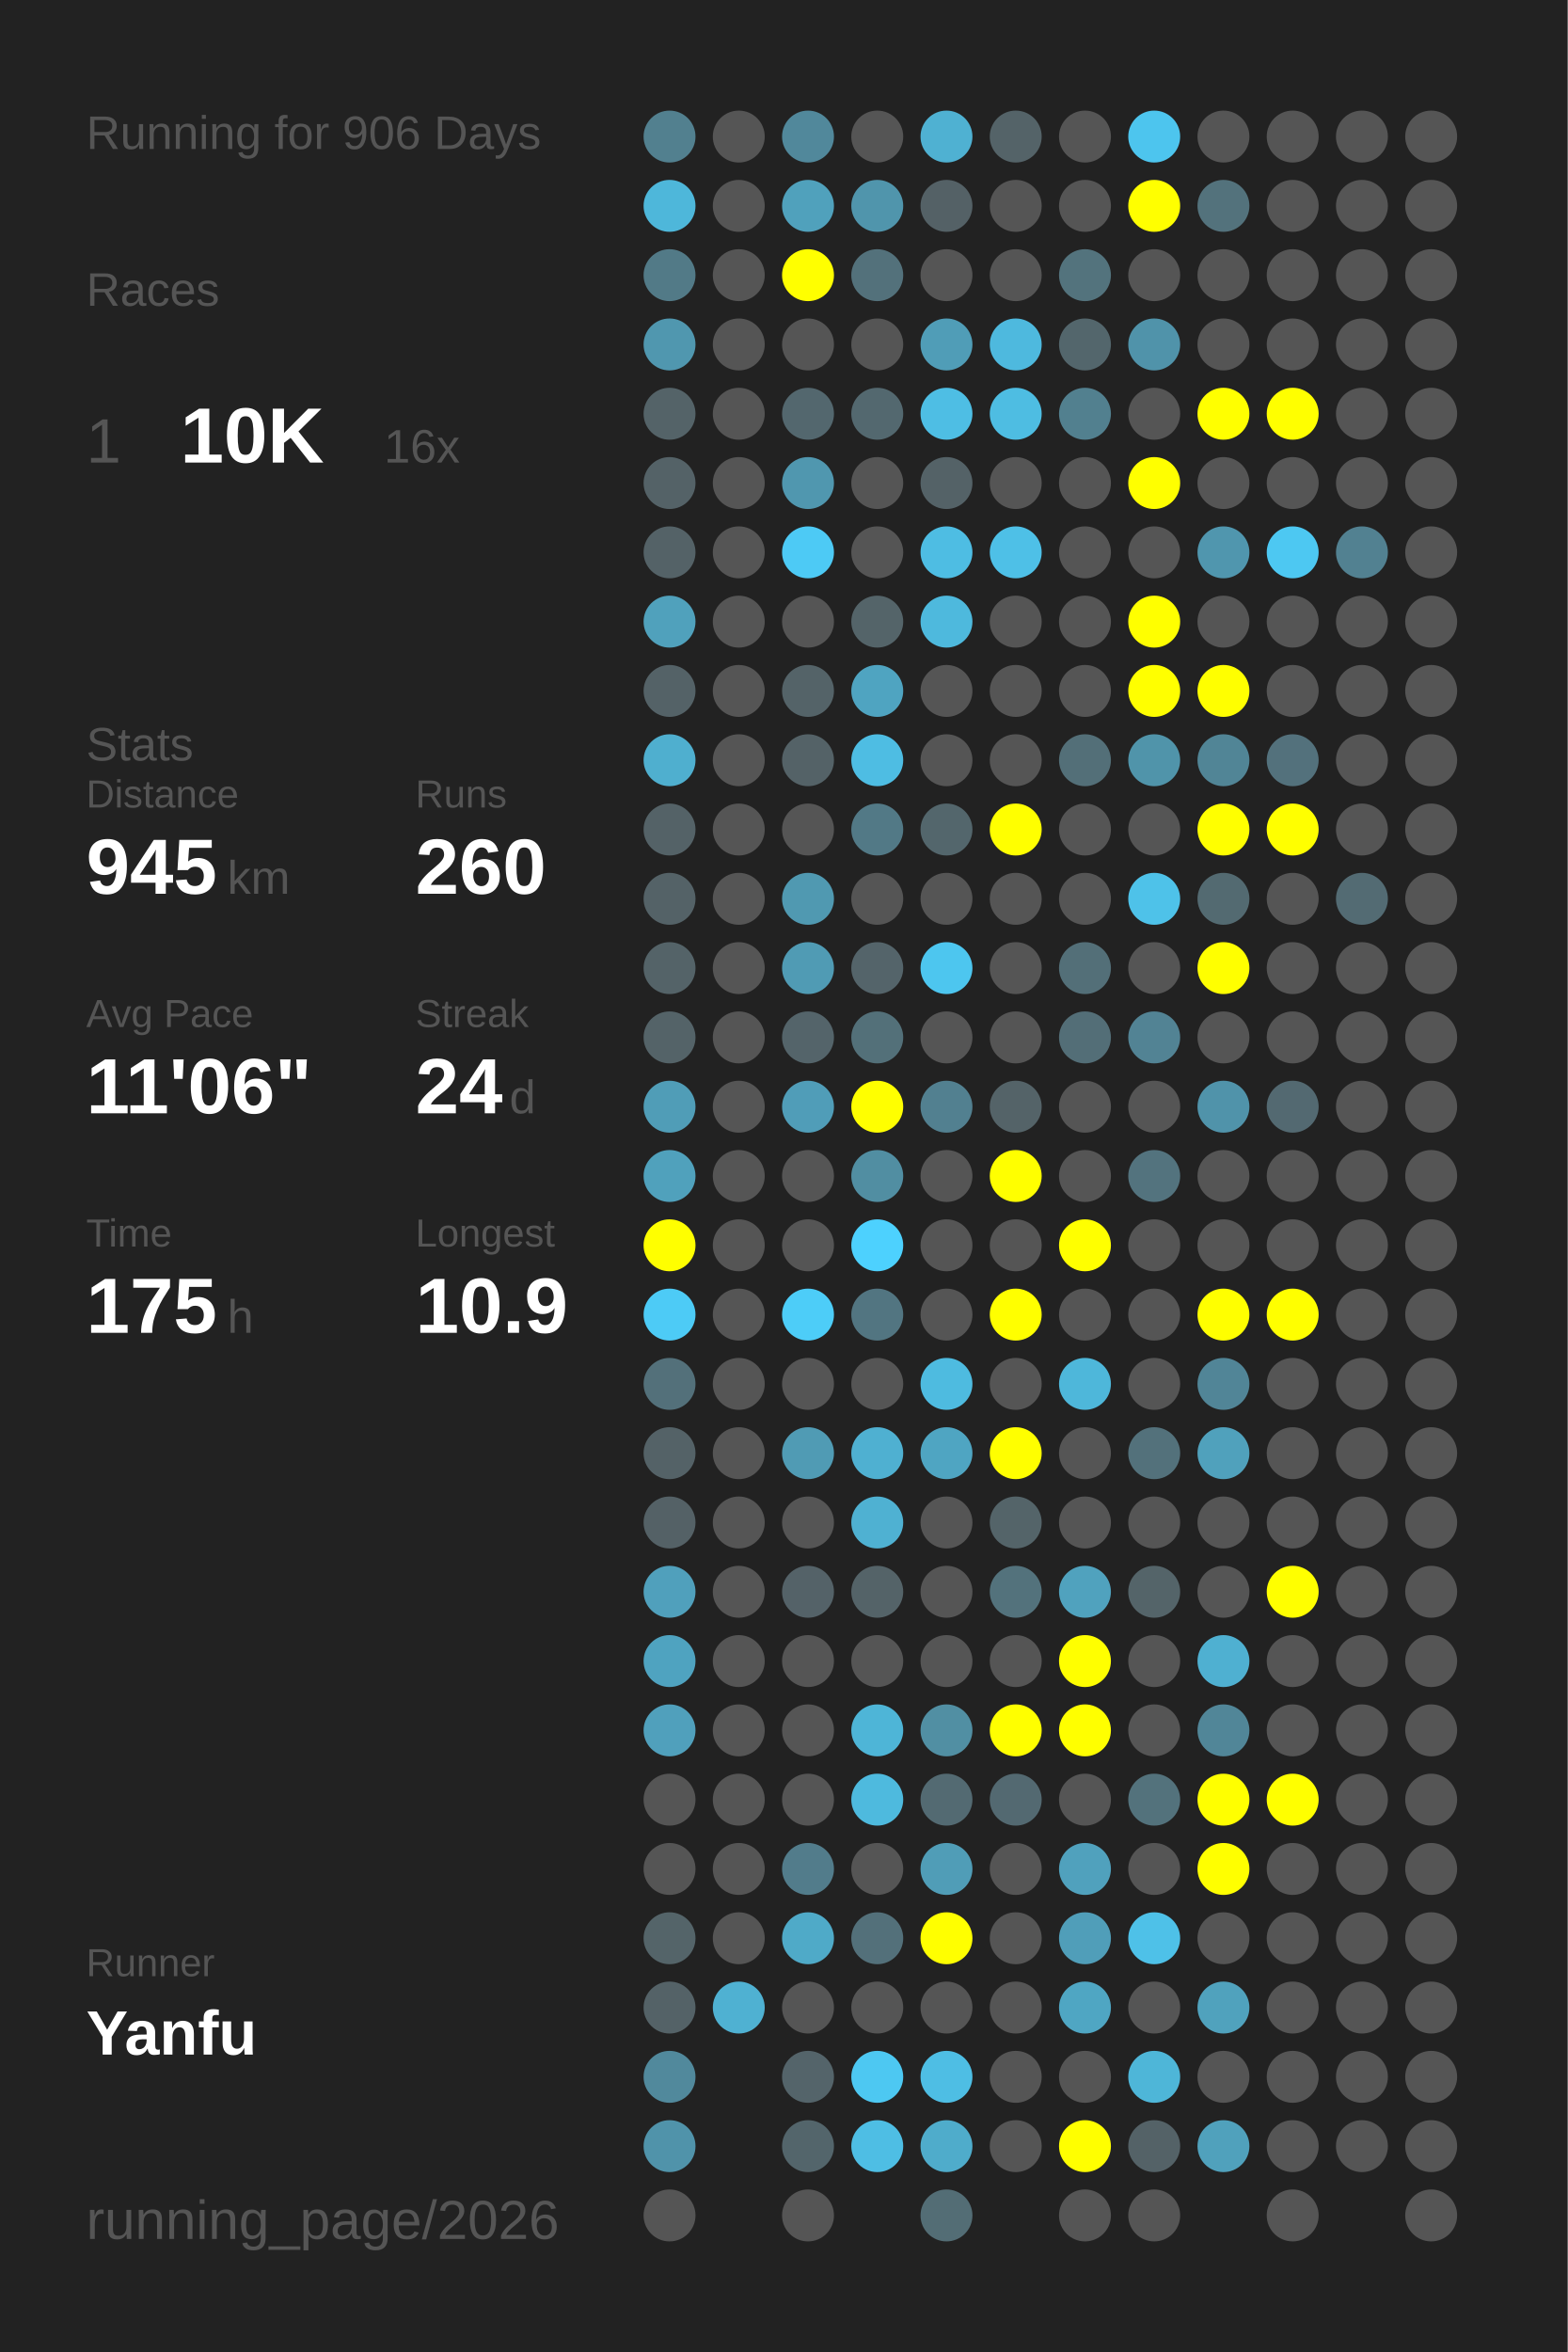
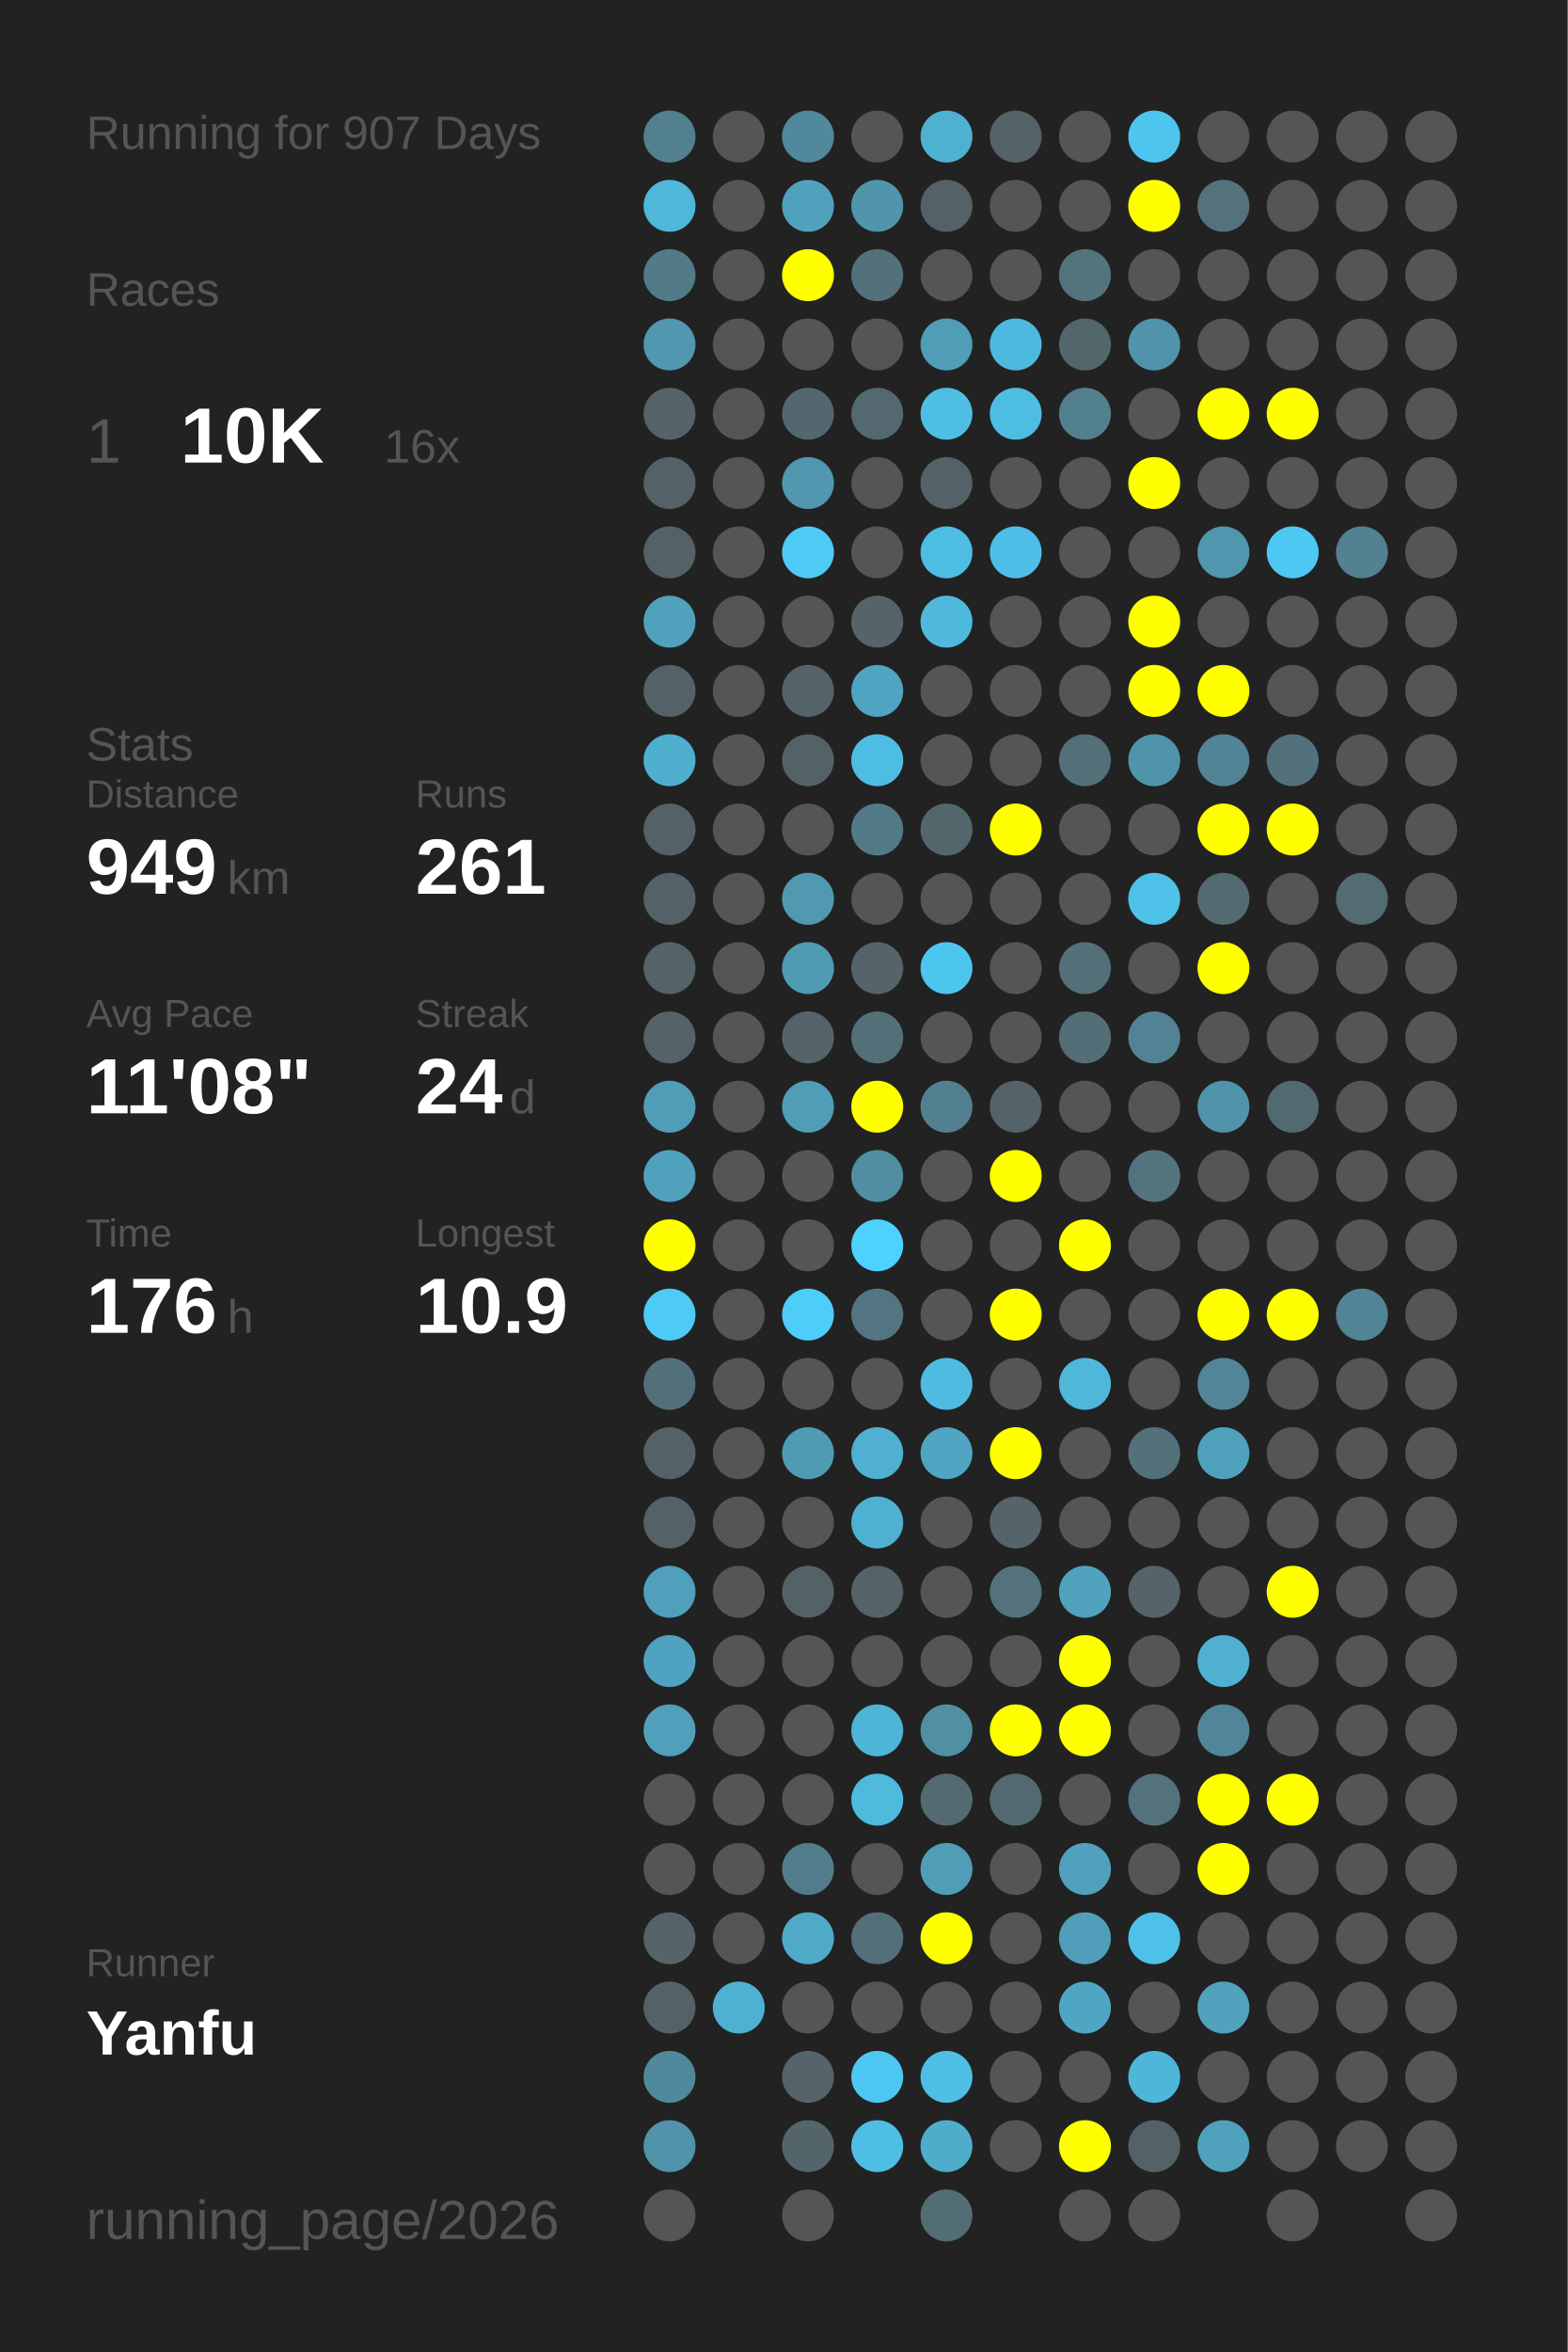
<svg xmlns="http://www.w3.org/2000/svg" baseProfile="full" height="300mm" version="1.1" viewBox="0,0,200,300" width="200mm">
  <defs />
  <rect fill="#222222" height="300" width="200" x="0" y="0" />
-   <text fill="#555555" style="font-size:6px; font-family:Arial;" x="11" y="19">Running for 906 Days</text>
+   <text fill="#555555" style="font-size:6px; font-family:Arial;" x="11" y="19">Running for 907 Days</text>
  <text fill="#555555" style="font-size:6px; font-family:Arial;" x="11" y="39">Races</text>
  <text fill="#555555" style="font-size:8px; font-family:Arial;" x="11" y="59">1</text>
  <text fill="#FFFFFF" style="font-size:10px; font-family:Arial; font-weight:bold;" x="23" y="59">10K</text>
  <text fill="#555555" style="font-size:6px; font-family:Arial;" x="49" y="59">16x</text>
  <text fill="#555555" style="font-size:6px; font-family:Arial;" x="11" y="97">Stats</text>
  <text fill="#555555" style="font-size:5px; font-family:Arial;" x="11" y="103">Distance</text>
-   <text fill="#FFFFFF" style="font-size:10px; font-family:Arial; font-weight:bold;" x="11" y="114">945</text>
+   <text fill="#FFFFFF" style="font-size:10px; font-family:Arial; font-weight:bold;" x="11" y="114">949</text>
  <text fill="#555555" style="font-size:6px; font-family:Arial;" x="29" y="114">km</text>
  <text fill="#555555" style="font-size:5px; font-family:Arial;" x="53" y="103">Runs</text>
-   <text fill="#FFFFFF" style="font-size:10px; font-family:Arial; font-weight:bold;" x="53" y="114">260</text>
+   <text fill="#FFFFFF" style="font-size:10px; font-family:Arial; font-weight:bold;" x="53" y="114">261</text>
  <text fill="#555555" style="font-size:5px; font-family:Arial;" x="11" y="131">Avg Pace</text>
-   <text fill="#FFFFFF" style="font-size:10px; font-family:Arial; font-weight:bold;" x="11" y="142">11'06"</text>
+   <text fill="#FFFFFF" style="font-size:10px; font-family:Arial; font-weight:bold;" x="11" y="142">11'08"</text>
  <text fill="#555555" style="font-size:5px; font-family:Arial;" x="53" y="131">Streak</text>
  <text fill="#FFFFFF" style="font-size:10px; font-family:Arial; font-weight:bold;" x="53" y="142">24</text>
  <text fill="#555555" style="font-size:6px; font-family:Arial;" x="65" y="142">d</text>
  <text fill="#555555" style="font-size:5px; font-family:Arial;" x="11" y="159">Time</text>
-   <text fill="#FFFFFF" style="font-size:10px; font-family:Arial; font-weight:bold;" x="11" y="170">175</text>
+   <text fill="#FFFFFF" style="font-size:10px; font-family:Arial; font-weight:bold;" x="11" y="170">176</text>
  <text fill="#555555" style="font-size:6px; font-family:Arial;" x="29" y="170">h</text>
  <text fill="#555555" style="font-size:5px; font-family:Arial;" x="53" y="159">Longest</text>
  <text fill="#FFFFFF" style="font-size:10px; font-family:Arial; font-weight:bold;" x="53" y="170">10.9</text>
  <text fill="#555555" style="font-size:5px; font-family:Arial;" x="11" y="252.065">Runner</text>
  <text fill="#FFFFFF" style="font-size:8px; font-family:Arial; font-weight:bold;" x="11" y="262.065">Yanfu</text>
  <text fill="#555555" style="font-size:7px; font-family:Arial;" x="11" y="285.581">running_page/2026</text>
  <circle cx="85.417" cy="17.419" fill="#52808f" r="3.312" />
  <circle cx="85.417" cy="26.258" fill="#4eb7da" r="3.312" />
  <circle cx="85.417" cy="35.097" fill="#527a87" r="3.312" />
  <circle cx="85.417" cy="43.935" fill="#5097af" r="3.312" />
  <circle cx="85.417" cy="52.774" fill="#546368" r="3.312" />
  <circle cx="85.417" cy="61.613" fill="#546267" r="3.312" />
  <circle cx="85.417" cy="70.452" fill="#546267" r="3.312" />
  <circle cx="85.417" cy="79.29" fill="#50a1bc" r="3.312" />
  <circle cx="85.417" cy="88.129" fill="#546267" r="3.312" />
  <circle cx="85.417" cy="96.968" fill="#4fafcf" r="3.312" />
  <circle cx="85.417" cy="105.806" fill="#546267" r="3.312" />
  <circle cx="85.417" cy="114.645" fill="#546267" r="3.312" />
  <circle cx="85.417" cy="123.484" fill="#546368" r="3.312" />
  <circle cx="85.417" cy="132.323" fill="#546368" r="3.312" />
  <circle cx="85.417" cy="141.161" fill="#509db7" r="3.312" />
  <circle cx="85.417" cy="150" fill="#50a1bc" r="3.312" />
  <circle cx="85.417" cy="158.839" fill="#FFFF00" r="3.312" />
  <circle cx="85.417" cy="167.677" fill="#4dcbf6" r="3.312" />
  <circle cx="85.417" cy="176.516" fill="#53707a" r="3.312" />
  <circle cx="85.417" cy="185.355" fill="#546267" r="3.312" />
  <circle cx="85.417" cy="194.194" fill="#546166" r="3.312" />
  <circle cx="85.417" cy="203.032" fill="#50a0bc" r="3.312" />
  <circle cx="85.417" cy="211.871" fill="#4fa3c0" r="3.312" />
  <circle cx="85.417" cy="220.71" fill="#50a0bc" r="3.312" />
  <circle cx="85.417" cy="229.548" fill="#555555" r="3.312" />
  <circle cx="85.417" cy="238.387" fill="#555555" r="3.312" />
  <circle cx="85.417" cy="247.226" fill="#546469" r="3.312" />
  <circle cx="85.417" cy="256.065" fill="#546267" r="3.312" />
  <circle cx="85.417" cy="264.903" fill="#51899c" r="3.312" />
  <circle cx="85.417" cy="273.742" fill="#5093aa" r="3.312" />
  <circle cx="85.417" cy="282.581" fill="#555555" r="3.312" />
  <circle cx="94.25" cy="17.419" fill="#555555" r="3.312" />
  <circle cx="94.25" cy="26.258" fill="#555555" r="3.312" />
  <circle cx="94.25" cy="35.097" fill="#555555" r="3.312" />
  <circle cx="94.25" cy="43.935" fill="#555555" r="3.312" />
  <circle cx="94.25" cy="52.774" fill="#555555" r="3.312" />
  <circle cx="94.25" cy="61.613" fill="#555555" r="3.312" />
  <circle cx="94.25" cy="70.452" fill="#555555" r="3.312" />
  <circle cx="94.25" cy="79.29" fill="#555555" r="3.312" />
  <circle cx="94.25" cy="88.129" fill="#555555" r="3.312" />
  <circle cx="94.25" cy="96.968" fill="#555555" r="3.312" />
  <circle cx="94.25" cy="105.806" fill="#555555" r="3.312" />
  <circle cx="94.25" cy="114.645" fill="#555555" r="3.312" />
  <circle cx="94.25" cy="123.484" fill="#555555" r="3.312" />
  <circle cx="94.25" cy="132.323" fill="#555555" r="3.312" />
  <circle cx="94.25" cy="141.161" fill="#555555" r="3.312" />
  <circle cx="94.25" cy="150" fill="#555555" r="3.312" />
  <circle cx="94.25" cy="158.839" fill="#555555" r="3.312" />
  <circle cx="94.25" cy="167.677" fill="#555555" r="3.312" />
  <circle cx="94.25" cy="176.516" fill="#555555" r="3.312" />
  <circle cx="94.25" cy="185.355" fill="#555555" r="3.312" />
  <circle cx="94.25" cy="194.194" fill="#555555" r="3.312" />
  <circle cx="94.25" cy="203.032" fill="#555555" r="3.312" />
  <circle cx="94.25" cy="211.871" fill="#555555" r="3.312" />
  <circle cx="94.25" cy="220.71" fill="#555555" r="3.312" />
  <circle cx="94.25" cy="229.548" fill="#555555" r="3.312" />
  <circle cx="94.25" cy="238.387" fill="#555555" r="3.312" />
  <circle cx="94.25" cy="247.226" fill="#555555" r="3.312" />
  <circle cx="94.25" cy="256.065" fill="#4fb1d2" r="3.312" />
  <circle cx="103.083" cy="17.419" fill="#51889b" r="3.312" />
  <circle cx="103.083" cy="26.258" fill="#50a1bc" r="3.312" />
  <circle cx="103.083" cy="35.097" fill="#FFFF00" r="3.312" />
  <circle cx="103.083" cy="43.935" fill="#555555" r="3.312" />
  <circle cx="103.083" cy="52.774" fill="#53676e" r="3.312" />
  <circle cx="103.083" cy="61.613" fill="#5097af" r="3.312" />
  <circle cx="103.083" cy="70.452" fill="#4dcaf5" r="3.312" />
  <circle cx="103.083" cy="79.29" fill="#555555" r="3.312" />
  <circle cx="103.083" cy="88.129" fill="#546368" r="3.312" />
  <circle cx="103.083" cy="96.968" fill="#546267" r="3.312" />
  <circle cx="103.083" cy="105.806" fill="#555555" r="3.312" />
  <circle cx="103.083" cy="114.645" fill="#5099b1" r="3.312" />
  <circle cx="103.083" cy="123.484" fill="#509bb4" r="3.312" />
  <circle cx="103.083" cy="132.323" fill="#54646a" r="3.312" />
  <circle cx="103.083" cy="141.161" fill="#509db8" r="3.312" />
  <circle cx="103.083" cy="150" fill="#555555" r="3.312" />
  <circle cx="103.083" cy="158.839" fill="#555555" r="3.312" />
  <circle cx="103.083" cy="167.677" fill="#4dcdf8" r="3.312" />
  <circle cx="103.083" cy="176.516" fill="#555555" r="3.312" />
  <circle cx="103.083" cy="185.355" fill="#509bb4" r="3.312" />
  <circle cx="103.083" cy="194.194" fill="#555555" r="3.312" />
  <circle cx="103.083" cy="203.032" fill="#546268" r="3.312" />
  <circle cx="103.083" cy="211.871" fill="#555555" r="3.312" />
  <circle cx="103.083" cy="220.71" fill="#555555" r="3.312" />
  <circle cx="103.083" cy="229.548" fill="#555555" r="3.312" />
  <circle cx="103.083" cy="238.387" fill="#527c8b" r="3.312" />
  <circle cx="103.083" cy="247.226" fill="#4faac8" r="3.312" />
  <circle cx="103.083" cy="256.065" fill="#555555" r="3.312" />
  <circle cx="103.083" cy="264.903" fill="#54646a" r="3.312" />
  <circle cx="103.083" cy="273.742" fill="#53656b" r="3.312" />
  <circle cx="103.083" cy="282.581" fill="#555555" r="3.312" />
  <circle cx="111.917" cy="17.419" fill="#555555" r="3.312" />
  <circle cx="111.917" cy="26.258" fill="#5095ac" r="3.312" />
  <circle cx="111.917" cy="35.097" fill="#53717b" r="3.312" />
  <circle cx="111.917" cy="43.935" fill="#555555" r="3.312" />
  <circle cx="111.917" cy="52.774" fill="#53686f" r="3.312" />
  <circle cx="111.917" cy="61.613" fill="#555555" r="3.312" />
  <circle cx="111.917" cy="70.452" fill="#555555" r="3.312" />
  <circle cx="111.917" cy="79.29" fill="#546469" r="3.312" />
  <circle cx="111.917" cy="88.129" fill="#4fa4c1" r="3.312" />
  <circle cx="111.917" cy="96.968" fill="#4ebde3" r="3.312" />
  <circle cx="111.917" cy="105.806" fill="#527986" r="3.312" />
  <circle cx="111.917" cy="114.645" fill="#555555" r="3.312" />
  <circle cx="111.917" cy="123.484" fill="#54646a" r="3.312" />
  <circle cx="111.917" cy="132.323" fill="#537079" r="3.312" />
  <circle cx="111.917" cy="141.161" fill="#FFFF00" r="3.312" />
  <circle cx="111.917" cy="150" fill="#518ea2" r="3.312" />
  <circle cx="111.917" cy="158.839" fill="#4dd1fe" r="3.312" />
  <circle cx="111.917" cy="167.677" fill="#527581" r="3.312" />
  <circle cx="111.917" cy="176.516" fill="#555555" r="3.312" />
  <circle cx="111.917" cy="185.355" fill="#4fb0d1" r="3.312" />
  <circle cx="111.917" cy="194.194" fill="#4fb1d2" r="3.312" />
  <circle cx="111.917" cy="203.032" fill="#546368" r="3.312" />
  <circle cx="111.917" cy="211.871" fill="#555555" r="3.312" />
  <circle cx="111.917" cy="220.71" fill="#4eb5d7" r="3.312" />
  <circle cx="111.917" cy="229.548" fill="#4ebade" r="3.312" />
  <circle cx="111.917" cy="238.387" fill="#555555" r="3.312" />
  <circle cx="111.917" cy="247.226" fill="#53707a" r="3.312" />
  <circle cx="111.917" cy="256.065" fill="#555555" r="3.312" />
  <circle cx="111.917" cy="264.903" fill="#4dc8f2" r="3.312" />
  <circle cx="111.917" cy="273.742" fill="#4ebee4" r="3.312" />
  <circle cx="120.75" cy="17.419" fill="#4fb1d2" r="3.312" />
  <circle cx="120.75" cy="26.258" fill="#546166" r="3.312" />
  <circle cx="120.75" cy="35.097" fill="#555555" r="3.312" />
  <circle cx="120.75" cy="43.935" fill="#509db7" r="3.312" />
  <circle cx="120.75" cy="52.774" fill="#4ebee4" r="3.312" />
  <circle cx="120.75" cy="61.613" fill="#546267" r="3.312" />
  <circle cx="120.75" cy="70.452" fill="#4ebde3" r="3.312" />
  <circle cx="120.75" cy="79.29" fill="#4eb9dd" r="3.312" />
  <circle cx="120.75" cy="88.129" fill="#555555" r="3.312" />
  <circle cx="120.75" cy="96.968" fill="#555555" r="3.312" />
  <circle cx="120.75" cy="105.806" fill="#53666c" r="3.312" />
  <circle cx="120.75" cy="114.645" fill="#555555" r="3.312" />
  <circle cx="120.75" cy="123.484" fill="#4dc6ef" r="3.312" />
  <circle cx="120.75" cy="132.323" fill="#555555" r="3.312" />
  <circle cx="120.75" cy="141.161" fill="#528090" r="3.312" />
  <circle cx="120.75" cy="150" fill="#555555" r="3.312" />
  <circle cx="120.75" cy="158.839" fill="#555555" r="3.312" />
  <circle cx="120.75" cy="167.677" fill="#555555" r="3.312" />
  <circle cx="120.75" cy="176.516" fill="#4ebbe0" r="3.312" />
  <circle cx="120.75" cy="185.355" fill="#4fa5c2" r="3.312" />
  <circle cx="120.75" cy="194.194" fill="#555555" r="3.312" />
  <circle cx="120.75" cy="203.032" fill="#555555" r="3.312" />
  <circle cx="120.75" cy="211.871" fill="#555555" r="3.312" />
  <circle cx="120.75" cy="220.71" fill="#518fa3" r="3.312" />
  <circle cx="120.75" cy="229.548" fill="#536a72" r="3.312" />
  <circle cx="120.75" cy="238.387" fill="#509db7" r="3.312" />
  <circle cx="120.75" cy="247.226" fill="#FFFF00" r="3.312" />
  <circle cx="120.75" cy="256.065" fill="#555555" r="3.312" />
  <circle cx="120.75" cy="264.903" fill="#4ebee4" r="3.312" />
  <circle cx="120.75" cy="273.742" fill="#4faccb" r="3.312" />
  <circle cx="120.75" cy="282.581" fill="#536d75" r="3.312" />
  <circle cx="129.583" cy="17.419" fill="#546368" r="3.312" />
  <circle cx="129.583" cy="26.258" fill="#555555" r="3.312" />
  <circle cx="129.583" cy="35.097" fill="#555555" r="3.312" />
  <circle cx="129.583" cy="43.935" fill="#4eb9de" r="3.312" />
  <circle cx="129.583" cy="52.774" fill="#4ebde2" r="3.312" />
  <circle cx="129.583" cy="61.613" fill="#555555" r="3.312" />
  <circle cx="129.583" cy="70.452" fill="#4ec0e7" r="3.312" />
  <circle cx="129.583" cy="79.29" fill="#555555" r="3.312" />
  <circle cx="129.583" cy="88.129" fill="#555555" r="3.312" />
  <circle cx="129.583" cy="96.968" fill="#555555" r="3.312" />
  <circle cx="129.583" cy="105.806" fill="#FFFF00" r="3.312" />
  <circle cx="129.583" cy="114.645" fill="#555555" r="3.312" />
  <circle cx="129.583" cy="123.484" fill="#555555" r="3.312" />
  <circle cx="129.583" cy="132.323" fill="#555555" r="3.312" />
  <circle cx="129.583" cy="141.161" fill="#546368" r="3.312" />
  <circle cx="129.583" cy="150" fill="#FFFF00" r="3.312" />
  <circle cx="129.583" cy="158.839" fill="#555555" r="3.312" />
  <circle cx="129.583" cy="167.677" fill="#FFFF00" r="3.312" />
  <circle cx="129.583" cy="176.516" fill="#555555" r="3.312" />
  <circle cx="129.583" cy="185.355" fill="#FFFF00" r="3.312" />
  <circle cx="129.583" cy="194.194" fill="#546469" r="3.312" />
  <circle cx="129.583" cy="203.032" fill="#53727c" r="3.312" />
  <circle cx="129.583" cy="211.871" fill="#555555" r="3.312" />
  <circle cx="129.583" cy="220.71" fill="#FFFF00" r="3.312" />
  <circle cx="129.583" cy="229.548" fill="#536971" r="3.312" />
  <circle cx="129.583" cy="238.387" fill="#555555" r="3.312" />
  <circle cx="129.583" cy="247.226" fill="#555555" r="3.312" />
  <circle cx="129.583" cy="256.065" fill="#555555" r="3.312" />
  <circle cx="129.583" cy="264.903" fill="#555555" r="3.312" />
  <circle cx="129.583" cy="273.742" fill="#555555" r="3.312" />
  <circle cx="138.417" cy="17.419" fill="#555555" r="3.312" />
  <circle cx="138.417" cy="26.258" fill="#555555" r="3.312" />
  <circle cx="138.417" cy="35.097" fill="#53737d" r="3.312" />
  <circle cx="138.417" cy="43.935" fill="#53666c" r="3.312" />
  <circle cx="138.417" cy="52.774" fill="#52808f" r="3.312" />
  <circle cx="138.417" cy="61.613" fill="#555555" r="3.312" />
  <circle cx="138.417" cy="70.452" fill="#555555" r="3.312" />
  <circle cx="138.417" cy="79.29" fill="#555555" r="3.312" />
  <circle cx="138.417" cy="88.129" fill="#555555" r="3.312" />
  <circle cx="138.417" cy="96.968" fill="#536f78" r="3.312" />
  <circle cx="138.417" cy="105.806" fill="#555555" r="3.312" />
  <circle cx="138.417" cy="114.645" fill="#555555" r="3.312" />
  <circle cx="138.417" cy="123.484" fill="#536f78" r="3.312" />
  <circle cx="138.417" cy="132.323" fill="#536e77" r="3.312" />
  <circle cx="138.417" cy="141.161" fill="#555555" r="3.312" />
  <circle cx="138.417" cy="150" fill="#555555" r="3.312" />
  <circle cx="138.417" cy="158.839" fill="#FFFF00" r="3.312" />
  <circle cx="138.417" cy="167.677" fill="#555555" r="3.312" />
  <circle cx="138.417" cy="176.516" fill="#4eb7da" r="3.312" />
  <circle cx="138.417" cy="185.355" fill="#555555" r="3.312" />
  <circle cx="138.417" cy="194.194" fill="#555555" r="3.312" />
  <circle cx="138.417" cy="203.032" fill="#50a2be" r="3.312" />
  <circle cx="138.417" cy="211.871" fill="#FFFF00" r="3.312" />
  <circle cx="138.417" cy="220.71" fill="#FFFF00" r="3.312" />
  <circle cx="138.417" cy="229.548" fill="#555555" r="3.312" />
  <circle cx="138.417" cy="238.387" fill="#50a1bd" r="3.312" />
  <circle cx="138.417" cy="247.226" fill="#509eb9" r="3.312" />
  <circle cx="138.417" cy="256.065" fill="#4fa6c3" r="3.312" />
  <circle cx="138.417" cy="264.903" fill="#555555" r="3.312" />
  <circle cx="138.417" cy="273.742" fill="#FFFF00" r="3.312" />
  <circle cx="138.417" cy="282.581" fill="#555555" r="3.312" />
  <circle cx="147.25" cy="17.419" fill="#4dc5ee" r="3.312" />
  <circle cx="147.25" cy="26.258" fill="#FFFF00" r="3.312" />
  <circle cx="147.25" cy="35.097" fill="#555555" r="3.312" />
  <circle cx="147.25" cy="43.935" fill="#5093aa" r="3.312" />
  <circle cx="147.25" cy="52.774" fill="#555555" r="3.312" />
  <circle cx="147.25" cy="61.613" fill="#FFFF00" r="3.312" />
  <circle cx="147.25" cy="70.452" fill="#555555" r="3.312" />
  <circle cx="147.25" cy="79.29" fill="#FFFF00" r="3.312" />
  <circle cx="147.25" cy="88.129" fill="#FFFF00" r="3.312" />
  <circle cx="147.25" cy="96.968" fill="#5094aa" r="3.312" />
  <circle cx="147.25" cy="105.806" fill="#555555" r="3.312" />
  <circle cx="147.25" cy="114.645" fill="#4ec2e9" r="3.312" />
  <circle cx="147.25" cy="123.484" fill="#555555" r="3.312" />
  <circle cx="147.25" cy="132.323" fill="#528394" r="3.312" />
  <circle cx="147.25" cy="141.161" fill="#555555" r="3.312" />
  <circle cx="147.25" cy="150" fill="#53737e" r="3.312" />
  <circle cx="147.25" cy="158.839" fill="#555555" r="3.312" />
  <circle cx="147.25" cy="167.677" fill="#555555" r="3.312" />
  <circle cx="147.25" cy="176.516" fill="#555555" r="3.312" />
  <circle cx="147.25" cy="185.355" fill="#53717b" r="3.312" />
  <circle cx="147.25" cy="194.194" fill="#555555" r="3.312" />
  <circle cx="147.25" cy="203.032" fill="#546469" r="3.312" />
  <circle cx="147.25" cy="211.871" fill="#555555" r="3.312" />
  <circle cx="147.25" cy="220.71" fill="#555555" r="3.312" />
  <circle cx="147.25" cy="229.548" fill="#53727c" r="3.312" />
  <circle cx="147.25" cy="238.387" fill="#555555" r="3.312" />
  <circle cx="147.25" cy="247.226" fill="#4ec1e8" r="3.312" />
  <circle cx="147.25" cy="256.065" fill="#555555" r="3.312" />
  <circle cx="147.25" cy="264.903" fill="#4eb6d8" r="3.312" />
  <circle cx="147.25" cy="273.742" fill="#546267" r="3.312" />
  <circle cx="147.25" cy="282.581" fill="#555555" r="3.312" />
  <circle cx="156.083" cy="17.419" fill="#555555" r="3.312" />
  <circle cx="156.083" cy="26.258" fill="#53727c" r="3.312" />
  <circle cx="156.083" cy="35.097" fill="#555555" r="3.312" />
  <circle cx="156.083" cy="43.935" fill="#555555" r="3.312" />
  <circle cx="156.083" cy="52.774" fill="#FFFF00" r="3.312" />
  <circle cx="156.083" cy="61.613" fill="#555555" r="3.312" />
  <circle cx="156.083" cy="70.452" fill="#5096ae" r="3.312" />
  <circle cx="156.083" cy="79.29" fill="#555555" r="3.312" />
  <circle cx="156.083" cy="88.129" fill="#FFFF00" r="3.312" />
  <circle cx="156.083" cy="96.968" fill="#518596" r="3.312" />
  <circle cx="156.083" cy="105.806" fill="#FFFF00" r="3.312" />
  <circle cx="156.083" cy="114.645" fill="#536a71" r="3.312" />
  <circle cx="156.083" cy="123.484" fill="#FFFF00" r="3.312" />
  <circle cx="156.083" cy="132.323" fill="#555555" r="3.312" />
  <circle cx="156.083" cy="141.161" fill="#5093aa" r="3.312" />
  <circle cx="156.083" cy="150" fill="#555555" r="3.312" />
  <circle cx="156.083" cy="158.839" fill="#555555" r="3.312" />
  <circle cx="156.083" cy="167.677" fill="#FFFF00" r="3.312" />
  <circle cx="156.083" cy="176.516" fill="#518597" r="3.312" />
  <circle cx="156.083" cy="185.355" fill="#50a1bc" r="3.312" />
  <circle cx="156.083" cy="194.194" fill="#555555" r="3.312" />
  <circle cx="156.083" cy="203.032" fill="#555555" r="3.312" />
  <circle cx="156.083" cy="211.871" fill="#4fb0d1" r="3.312" />
  <circle cx="156.083" cy="220.71" fill="#518698" r="3.312" />
  <circle cx="156.083" cy="229.548" fill="#FFFF00" r="3.312" />
  <circle cx="156.083" cy="238.387" fill="#FFFF00" r="3.312" />
  <circle cx="156.083" cy="247.226" fill="#555555" r="3.312" />
  <circle cx="156.083" cy="256.065" fill="#50a2bd" r="3.312" />
  <circle cx="156.083" cy="264.903" fill="#555555" r="3.312" />
  <circle cx="156.083" cy="273.742" fill="#50a1bc" r="3.312" />
  <circle cx="164.917" cy="17.419" fill="#555555" r="3.312" />
  <circle cx="164.917" cy="26.258" fill="#555555" r="3.312" />
  <circle cx="164.917" cy="35.097" fill="#555555" r="3.312" />
  <circle cx="164.917" cy="43.935" fill="#555555" r="3.312" />
  <circle cx="164.917" cy="52.774" fill="#FFFF00" r="3.312" />
  <circle cx="164.917" cy="61.613" fill="#555555" r="3.312" />
  <circle cx="164.917" cy="70.452" fill="#4dc8f2" r="3.312" />
  <circle cx="164.917" cy="79.29" fill="#555555" r="3.312" />
  <circle cx="164.917" cy="88.129" fill="#555555" r="3.312" />
  <circle cx="164.917" cy="96.968" fill="#53717c" r="3.312" />
  <circle cx="164.917" cy="105.806" fill="#FFFF00" r="3.312" />
  <circle cx="164.917" cy="114.645" fill="#555555" r="3.312" />
  <circle cx="164.917" cy="123.484" fill="#555555" r="3.312" />
  <circle cx="164.917" cy="132.323" fill="#555555" r="3.312" />
  <circle cx="164.917" cy="141.161" fill="#536971" r="3.312" />
  <circle cx="164.917" cy="150" fill="#555555" r="3.312" />
  <circle cx="164.917" cy="158.839" fill="#555555" r="3.312" />
  <circle cx="164.917" cy="167.677" fill="#FFFF00" r="3.312" />
  <circle cx="164.917" cy="176.516" fill="#555555" r="3.312" />
  <circle cx="164.917" cy="185.355" fill="#555555" r="3.312" />
  <circle cx="164.917" cy="194.194" fill="#555555" r="3.312" />
  <circle cx="164.917" cy="203.032" fill="#FFFF00" r="3.312" />
  <circle cx="164.917" cy="211.871" fill="#555555" r="3.312" />
  <circle cx="164.917" cy="220.71" fill="#555555" r="3.312" />
  <circle cx="164.917" cy="229.548" fill="#FFFF00" r="3.312" />
  <circle cx="164.917" cy="238.387" fill="#555555" r="3.312" />
  <circle cx="164.917" cy="247.226" fill="#555555" r="3.312" />
  <circle cx="164.917" cy="256.065" fill="#555555" r="3.312" />
  <circle cx="164.917" cy="264.903" fill="#555555" r="3.312" />
  <circle cx="164.917" cy="273.742" fill="#555555" r="3.312" />
  <circle cx="164.917" cy="282.581" fill="#555555" r="3.312" />
  <circle cx="173.75" cy="17.419" fill="#555555" r="3.312" />
  <circle cx="173.75" cy="26.258" fill="#555555" r="3.312" />
  <circle cx="173.75" cy="35.097" fill="#555555" r="3.312" />
  <circle cx="173.75" cy="43.935" fill="#555555" r="3.312" />
  <circle cx="173.75" cy="52.774" fill="#555555" r="3.312" />
  <circle cx="173.75" cy="61.613" fill="#555555" r="3.312" />
  <circle cx="173.75" cy="70.452" fill="#528191" r="3.312" />
  <circle cx="173.75" cy="79.29" fill="#555555" r="3.312" />
  <circle cx="173.75" cy="88.129" fill="#555555" r="3.312" />
  <circle cx="173.75" cy="96.968" fill="#555555" r="3.312" />
  <circle cx="173.75" cy="105.806" fill="#555555" r="3.312" />
  <circle cx="173.75" cy="114.645" fill="#536b73" r="3.312" />
  <circle cx="173.75" cy="123.484" fill="#555555" r="3.312" />
  <circle cx="173.75" cy="132.323" fill="#555555" r="3.312" />
  <circle cx="173.75" cy="141.161" fill="#555555" r="3.312" />
  <circle cx="173.75" cy="150" fill="#555555" r="3.312" />
  <circle cx="173.75" cy="158.839" fill="#555555" r="3.312" />
-   <circle cx="173.75" cy="167.677" fill="#555555" r="3.312" />
+   <circle cx="173.75" cy="167.677" fill="#518596" r="3.312" />
  <circle cx="173.75" cy="176.516" fill="#555555" r="3.312" />
  <circle cx="173.75" cy="185.355" fill="#555555" r="3.312" />
  <circle cx="173.75" cy="194.194" fill="#555555" r="3.312" />
  <circle cx="173.75" cy="203.032" fill="#555555" r="3.312" />
  <circle cx="173.75" cy="211.871" fill="#555555" r="3.312" />
  <circle cx="173.75" cy="220.71" fill="#555555" r="3.312" />
  <circle cx="173.75" cy="229.548" fill="#555555" r="3.312" />
  <circle cx="173.75" cy="238.387" fill="#555555" r="3.312" />
  <circle cx="173.75" cy="247.226" fill="#555555" r="3.312" />
  <circle cx="173.75" cy="256.065" fill="#555555" r="3.312" />
  <circle cx="173.75" cy="264.903" fill="#555555" r="3.312" />
  <circle cx="173.75" cy="273.742" fill="#555555" r="3.312" />
  <circle cx="182.583" cy="17.419" fill="#555555" r="3.312" />
  <circle cx="182.583" cy="26.258" fill="#555555" r="3.312" />
  <circle cx="182.583" cy="35.097" fill="#555555" r="3.312" />
  <circle cx="182.583" cy="43.935" fill="#555555" r="3.312" />
  <circle cx="182.583" cy="52.774" fill="#555555" r="3.312" />
  <circle cx="182.583" cy="61.613" fill="#555555" r="3.312" />
  <circle cx="182.583" cy="70.452" fill="#555555" r="3.312" />
  <circle cx="182.583" cy="79.29" fill="#555555" r="3.312" />
  <circle cx="182.583" cy="88.129" fill="#555555" r="3.312" />
  <circle cx="182.583" cy="96.968" fill="#555555" r="3.312" />
  <circle cx="182.583" cy="105.806" fill="#555555" r="3.312" />
  <circle cx="182.583" cy="114.645" fill="#555555" r="3.312" />
  <circle cx="182.583" cy="123.484" fill="#555555" r="3.312" />
  <circle cx="182.583" cy="132.323" fill="#555555" r="3.312" />
  <circle cx="182.583" cy="141.161" fill="#555555" r="3.312" />
  <circle cx="182.583" cy="150" fill="#555555" r="3.312" />
  <circle cx="182.583" cy="158.839" fill="#555555" r="3.312" />
  <circle cx="182.583" cy="167.677" fill="#555555" r="3.312" />
  <circle cx="182.583" cy="176.516" fill="#555555" r="3.312" />
  <circle cx="182.583" cy="185.355" fill="#555555" r="3.312" />
  <circle cx="182.583" cy="194.194" fill="#555555" r="3.312" />
  <circle cx="182.583" cy="203.032" fill="#555555" r="3.312" />
  <circle cx="182.583" cy="211.871" fill="#555555" r="3.312" />
  <circle cx="182.583" cy="220.71" fill="#555555" r="3.312" />
  <circle cx="182.583" cy="229.548" fill="#555555" r="3.312" />
  <circle cx="182.583" cy="238.387" fill="#555555" r="3.312" />
  <circle cx="182.583" cy="247.226" fill="#555555" r="3.312" />
  <circle cx="182.583" cy="256.065" fill="#555555" r="3.312" />
  <circle cx="182.583" cy="264.903" fill="#555555" r="3.312" />
  <circle cx="182.583" cy="273.742" fill="#555555" r="3.312" />
  <circle cx="182.583" cy="282.581" fill="#555555" r="3.312" />
</svg>
